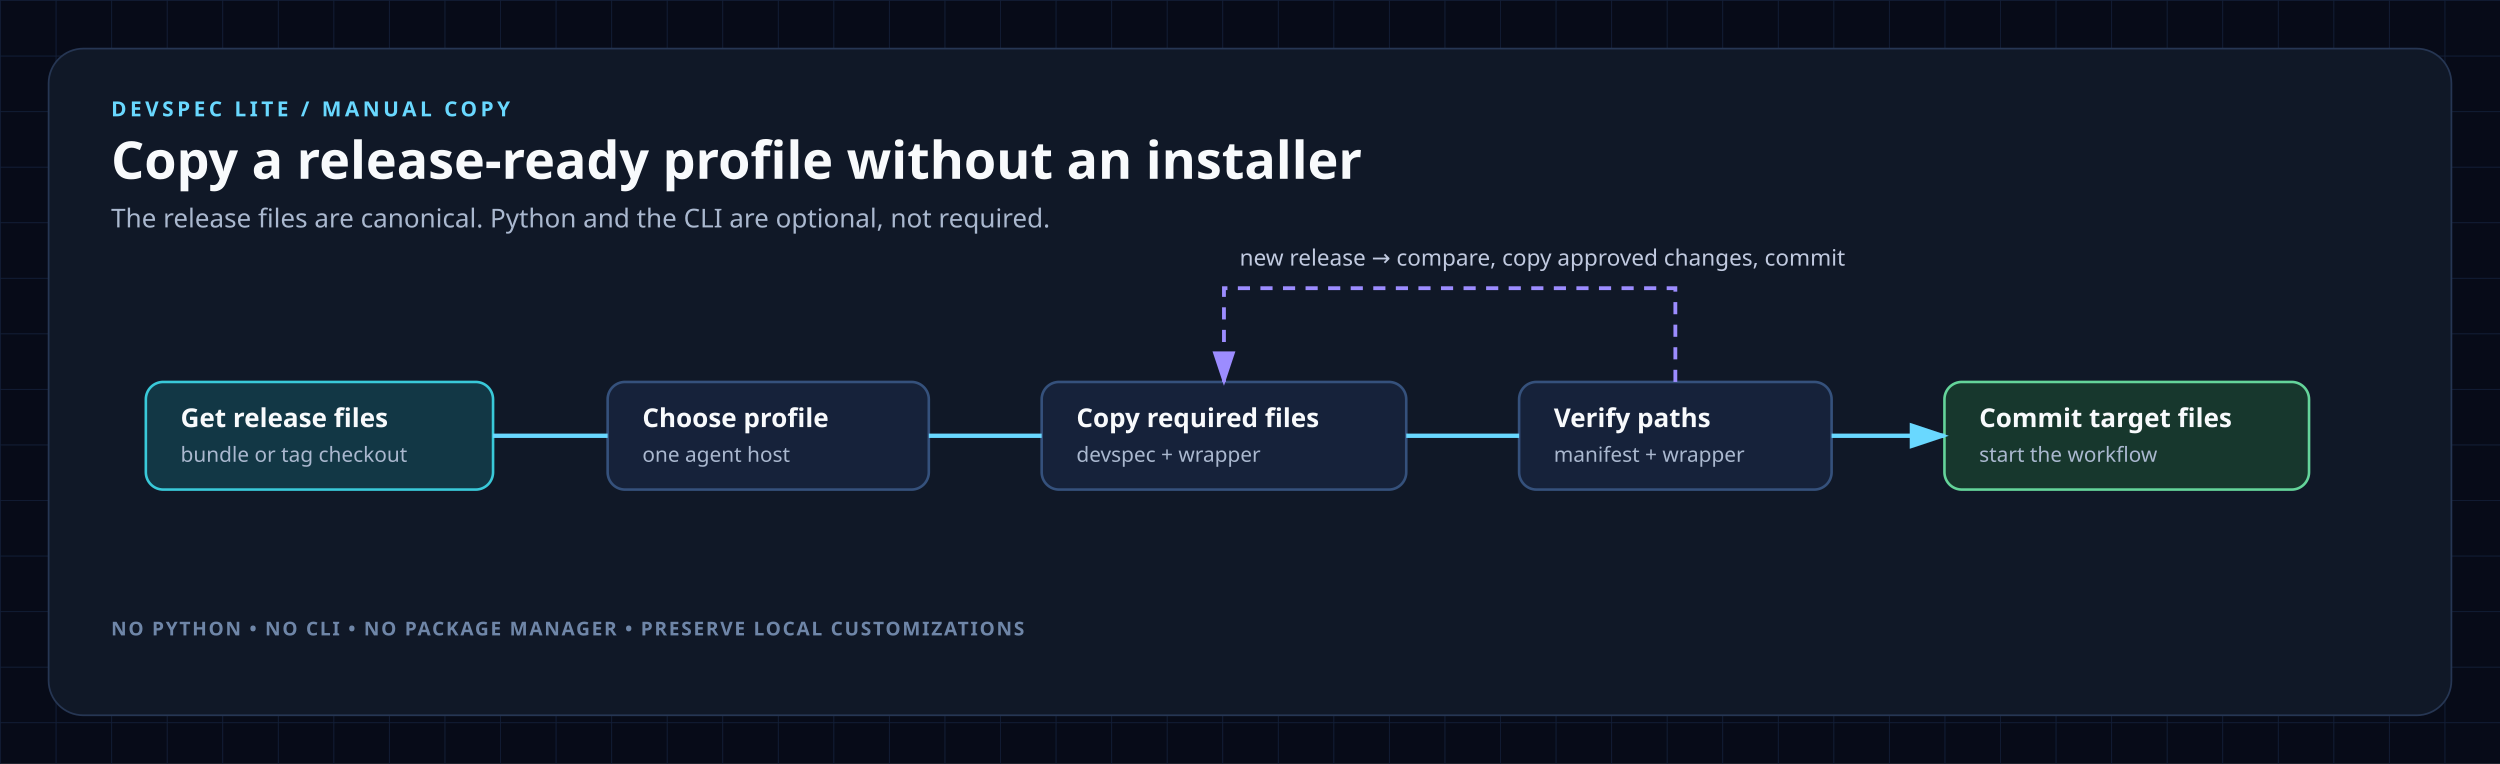
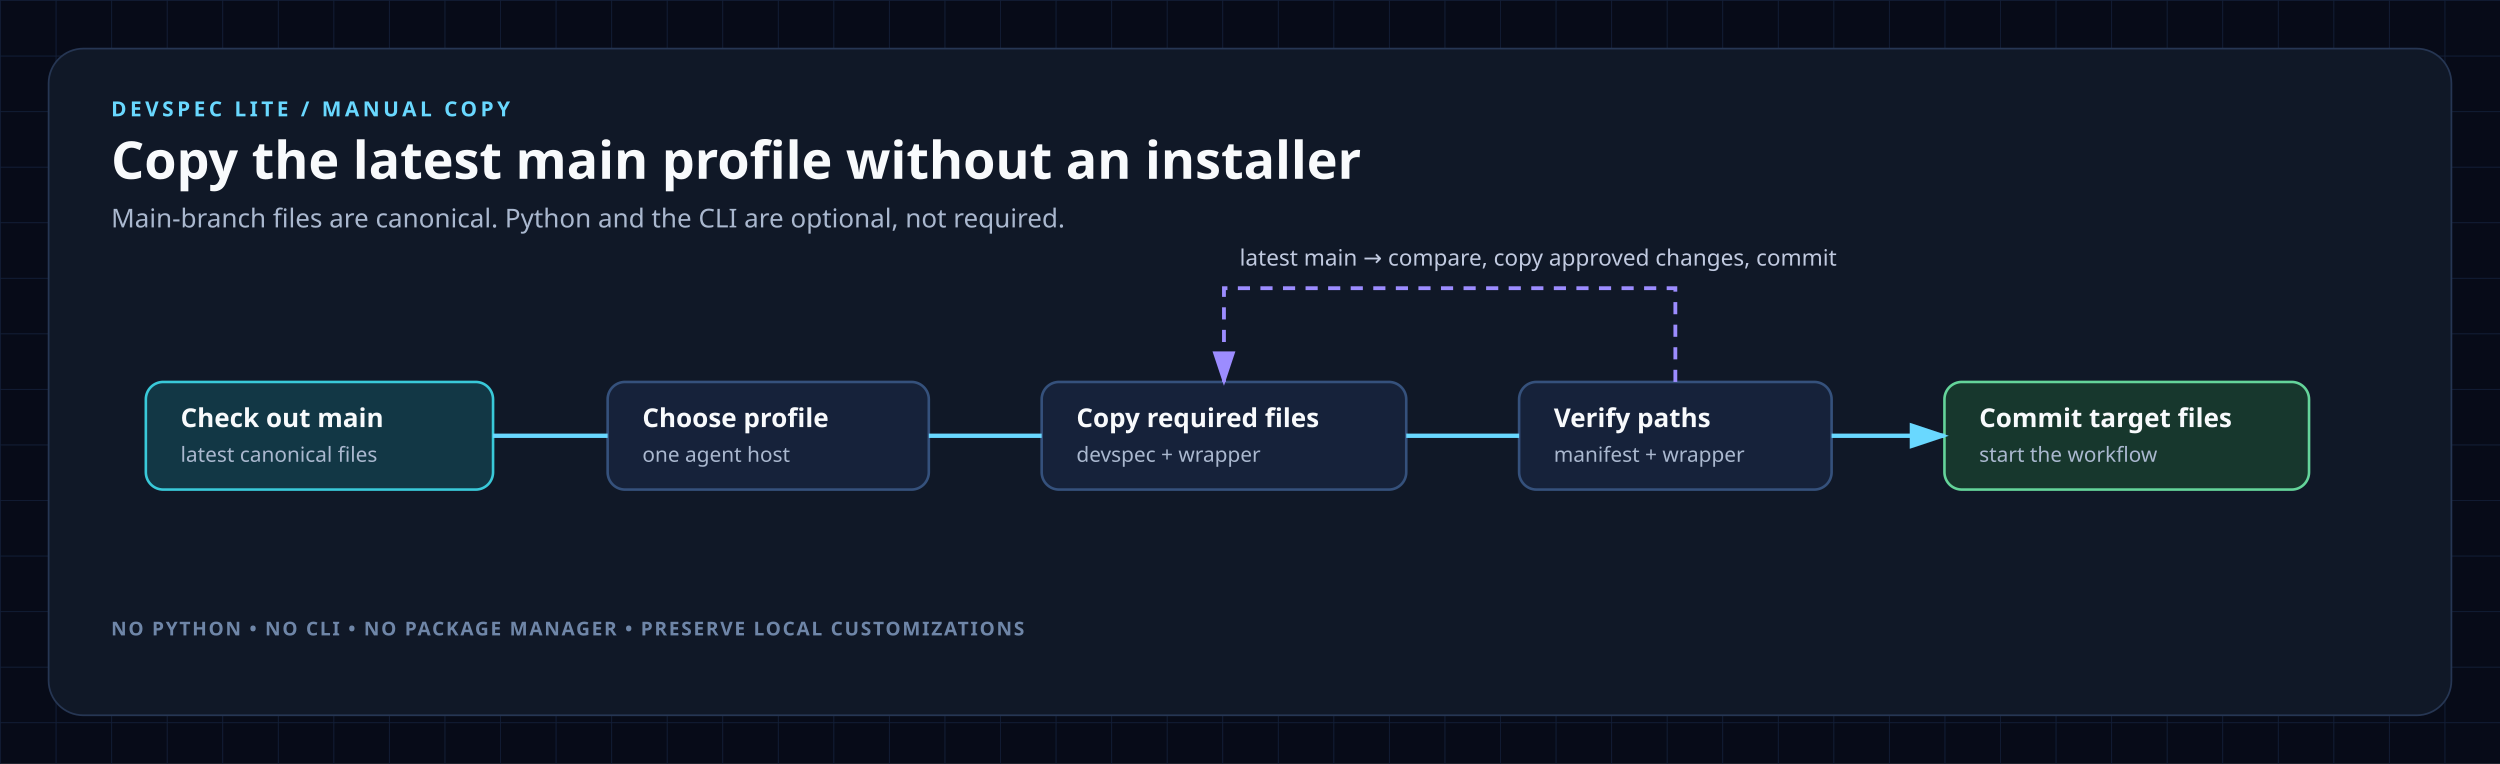
<svg xmlns="http://www.w3.org/2000/svg" viewBox="0 0 1440 440" role="img" aria-labelledby="title desc">
  <style>.bg{fill:#070b18}.surface{fill:#101827;stroke:#263653}.card{fill:#16223a;stroke:#35517c;stroke-width:1.5}.start{fill:#123745;stroke:#39c9d9}.safe{fill:#17372d;stroke:#64d49a}.eyebrow{font:700 12px system-ui,sans-serif;letter-spacing:2px;fill:#69d8ff}.title{font:700 30px system-ui,sans-serif;fill:#f8fafc}.sub{font:15px system-ui,sans-serif;fill:#aab8cf}.node{font:700 15px system-ui,sans-serif;fill:#f8fafc}.meta{font:12px system-ui,sans-serif;fill:#aab8cf}.flow{fill:none;stroke:#69d8ff;stroke-width:2.5;marker-end:url(#arrow)}.loop{fill:none;stroke:#9c8cff;stroke-width:2.2;stroke-dasharray:7 6;marker-end:url(#arrowV)}.note{font:13px system-ui,sans-serif;fill:#c1cae0}.foot{font:600 11px system-ui,sans-serif;letter-spacing:1px;fill:#6f86a8}</style>
  <defs>
    <pattern id="grid" width="32" height="32" patternUnits="userSpaceOnUse">
      <path d="M32 0H0V32" fill="none" stroke="#14213a" />
    </pattern>
    <marker id="arrow" markerWidth="10" markerHeight="10" refX="8" refY="3" orient="auto">
      <path d="M0,0 L0,6 L9,3 z" fill="#69d8ff" />
    </marker>
    <marker id="arrowV" markerWidth="10" markerHeight="10" refX="8" refY="3" orient="auto">
      <path d="M0,0 L0,6 L9,3 z" fill="#9c8cff" />
    </marker>
  </defs>
  <rect class="bg" width="1440" height="440" />
  <rect fill="url(#grid)" width="1440" height="440" opacity=".9" />
  <rect class="surface" x="28" y="28" width="1384" height="384" rx="20" />
  <text x="64" y="67" class="eyebrow">DEVSPEC LITE / MANUAL COPY</text>
-   <text x="64" y="103" class="title">Copy a release-ready profile without an installer</text>
-   <text x="64" y="131" class="sub">The release files are canonical. Python and the CLI are optional, not required.</text>
+   <text x="64" y="103" class="title">Copy the latest main profile without an installer</text>
+   <text x="64" y="131" class="sub">Main-branch files are canonical. Python and the CLI are optional, not required.</text>
  <rect class="card start" x="84" y="220" width="200" height="62" rx="10" />
-   <text x="104" y="246" class="node">Get release files</text>
-   <text x="104" y="266" class="meta">bundle or tag checkout</text>
+   <text x="104" y="246" class="node">Check out main</text>
+   <text x="104" y="266" class="meta">latest canonical files</text>
  <rect class="card" x="350" y="220" width="185" height="62" rx="10" />
  <text x="370" y="246" class="node">Choose profile</text>
  <text x="370" y="266" class="meta">one agent host</text>
  <rect class="card" x="600" y="220" width="210" height="62" rx="10" />
  <text x="620" y="246" class="node">Copy required files</text>
  <text x="620" y="266" class="meta">devspec + wrapper</text>
  <rect class="card" x="875" y="220" width="180" height="62" rx="10" />
  <text x="895" y="246" class="node">Verify paths</text>
  <text x="895" y="266" class="meta">manifest + wrapper</text>
  <rect class="card safe" x="1120" y="220" width="210" height="62" rx="10" />
  <text x="1140" y="246" class="node">Commit target files</text>
  <text x="1140" y="266" class="meta">start the workflow</text>
  <path class="flow" d="M284 251H350M535 251H600M810 251H875M1055 251H1120" />
  <path class="loop" d="M965 220V166H705V220" />
-   <text x="714" y="153" class="note">new release → compare, copy approved changes, commit</text>
+   <text x="714" y="153" class="note">latest main → compare, copy approved changes, commit</text>
  <text x="64" y="366" class="foot">NO PYTHON • NO CLI • NO PACKAGE MANAGER • PRESERVE LOCAL CUSTOMIZATIONS</text>
</svg>
